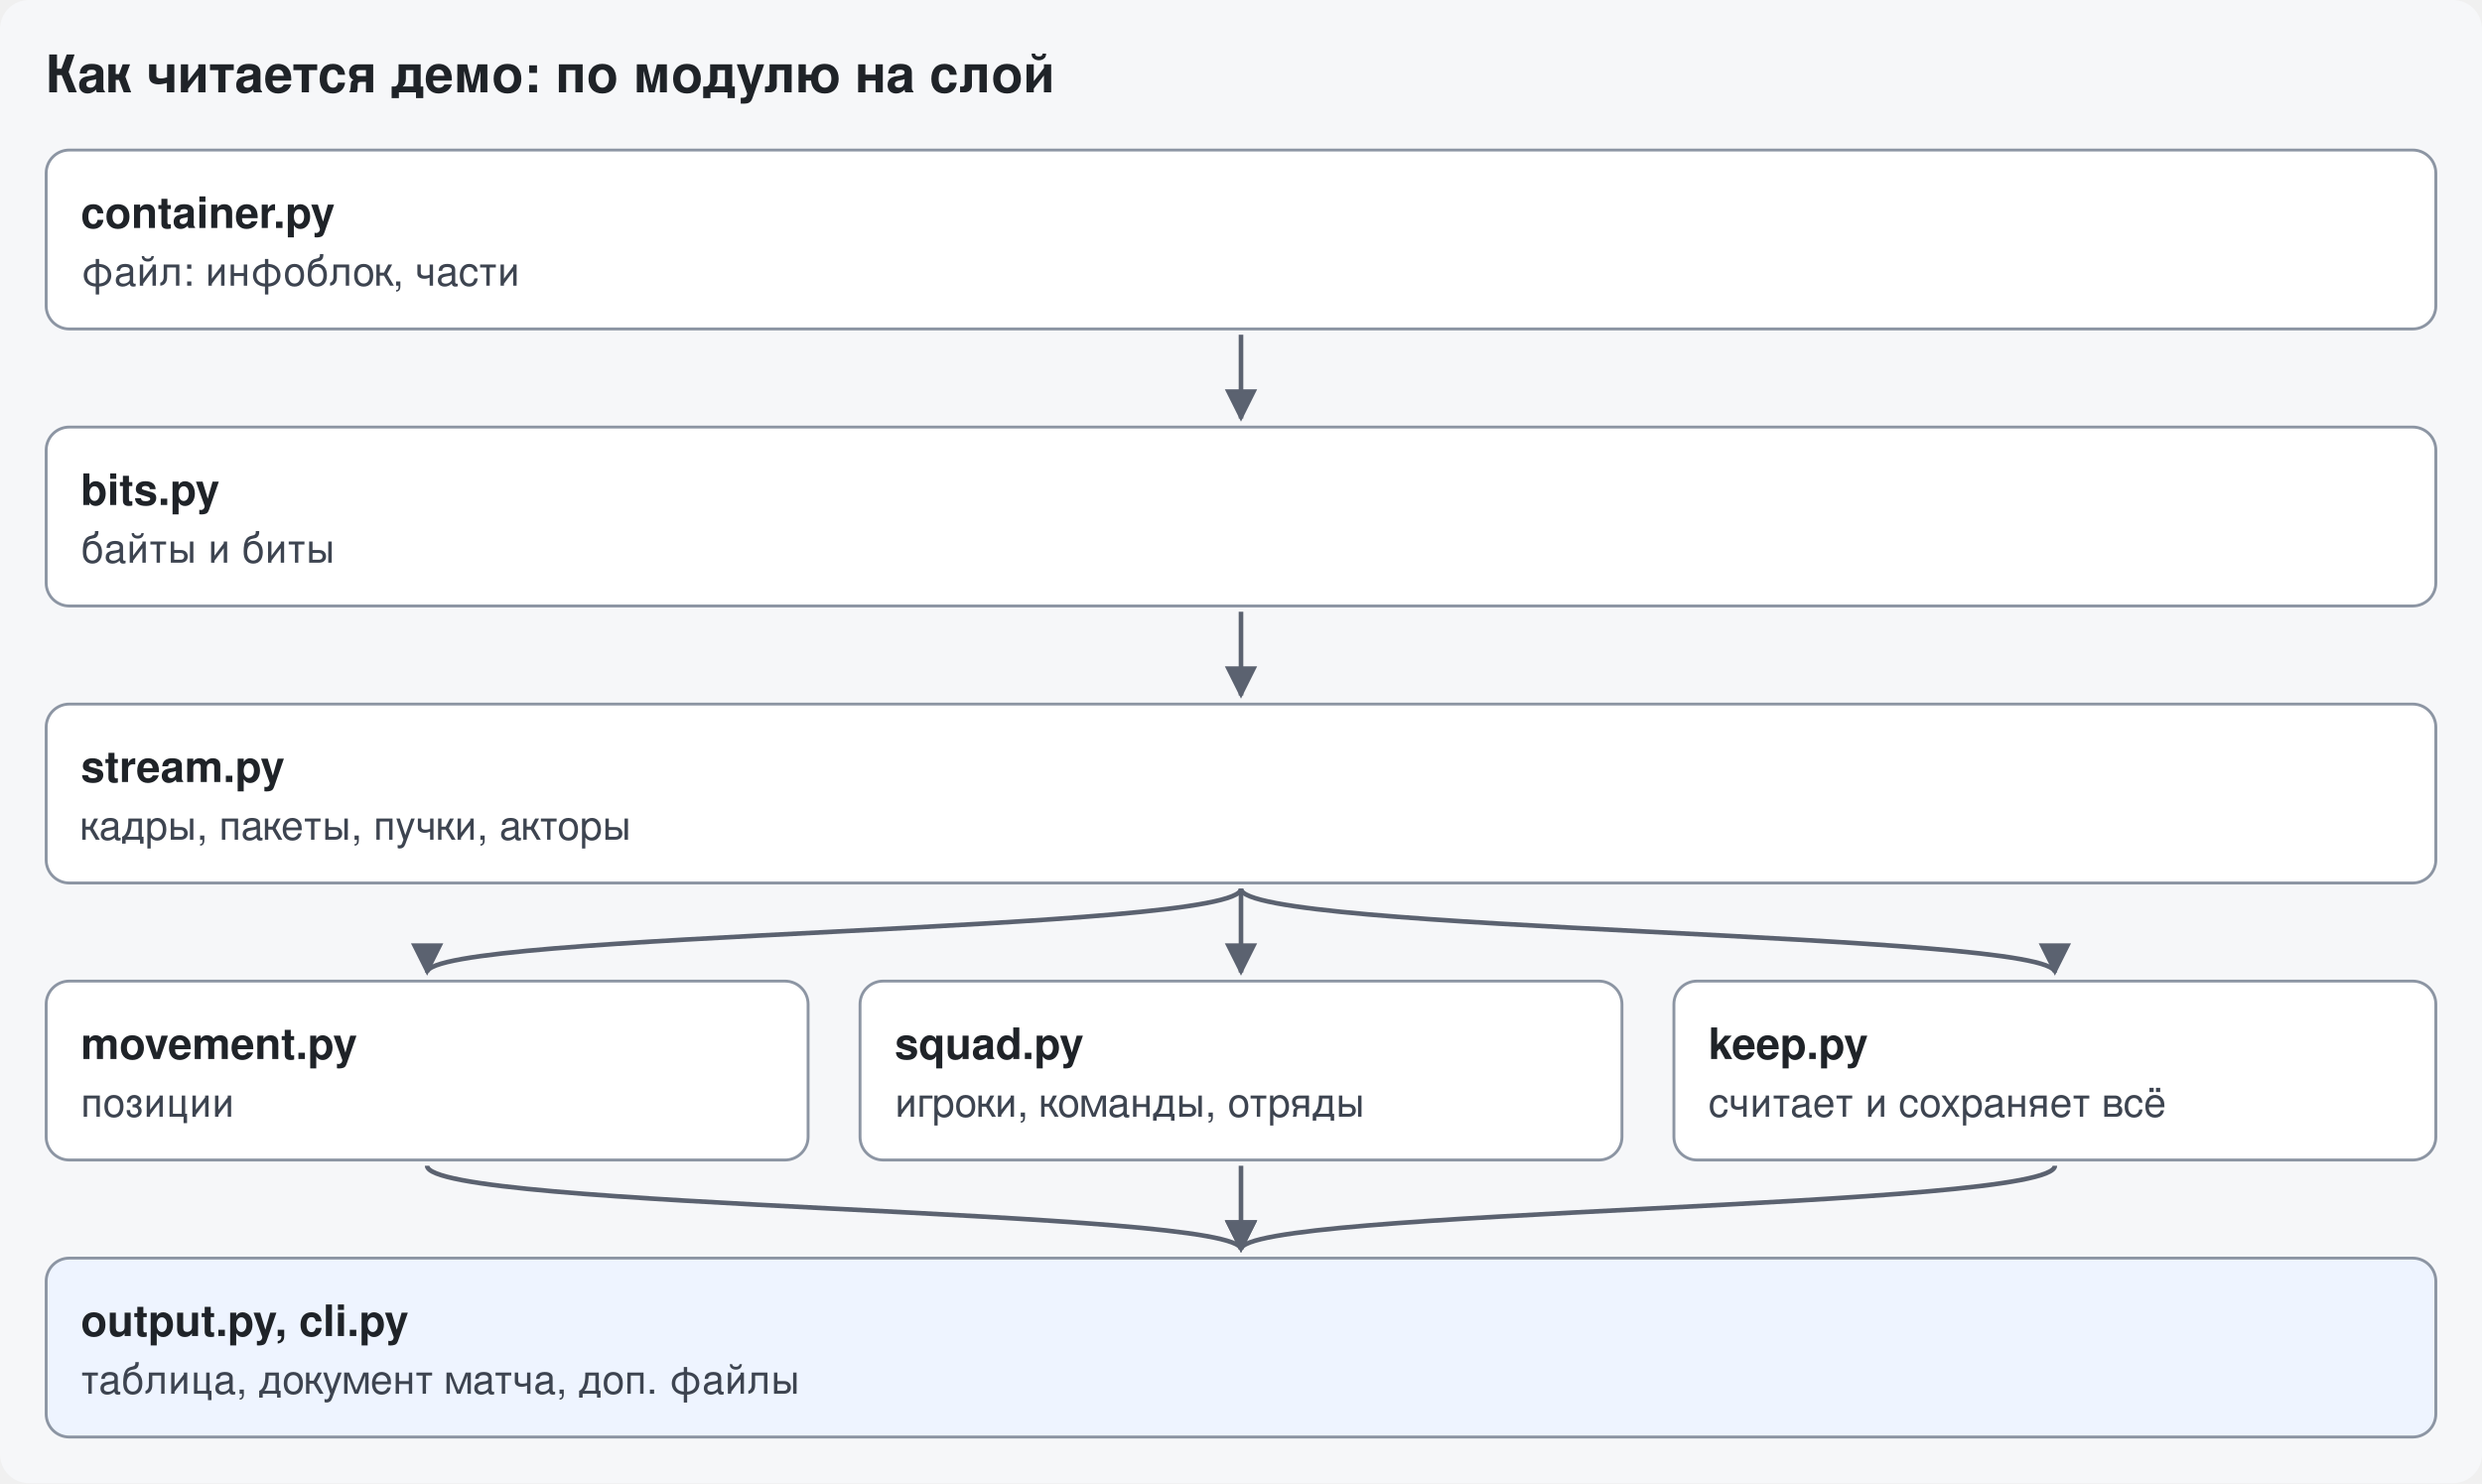
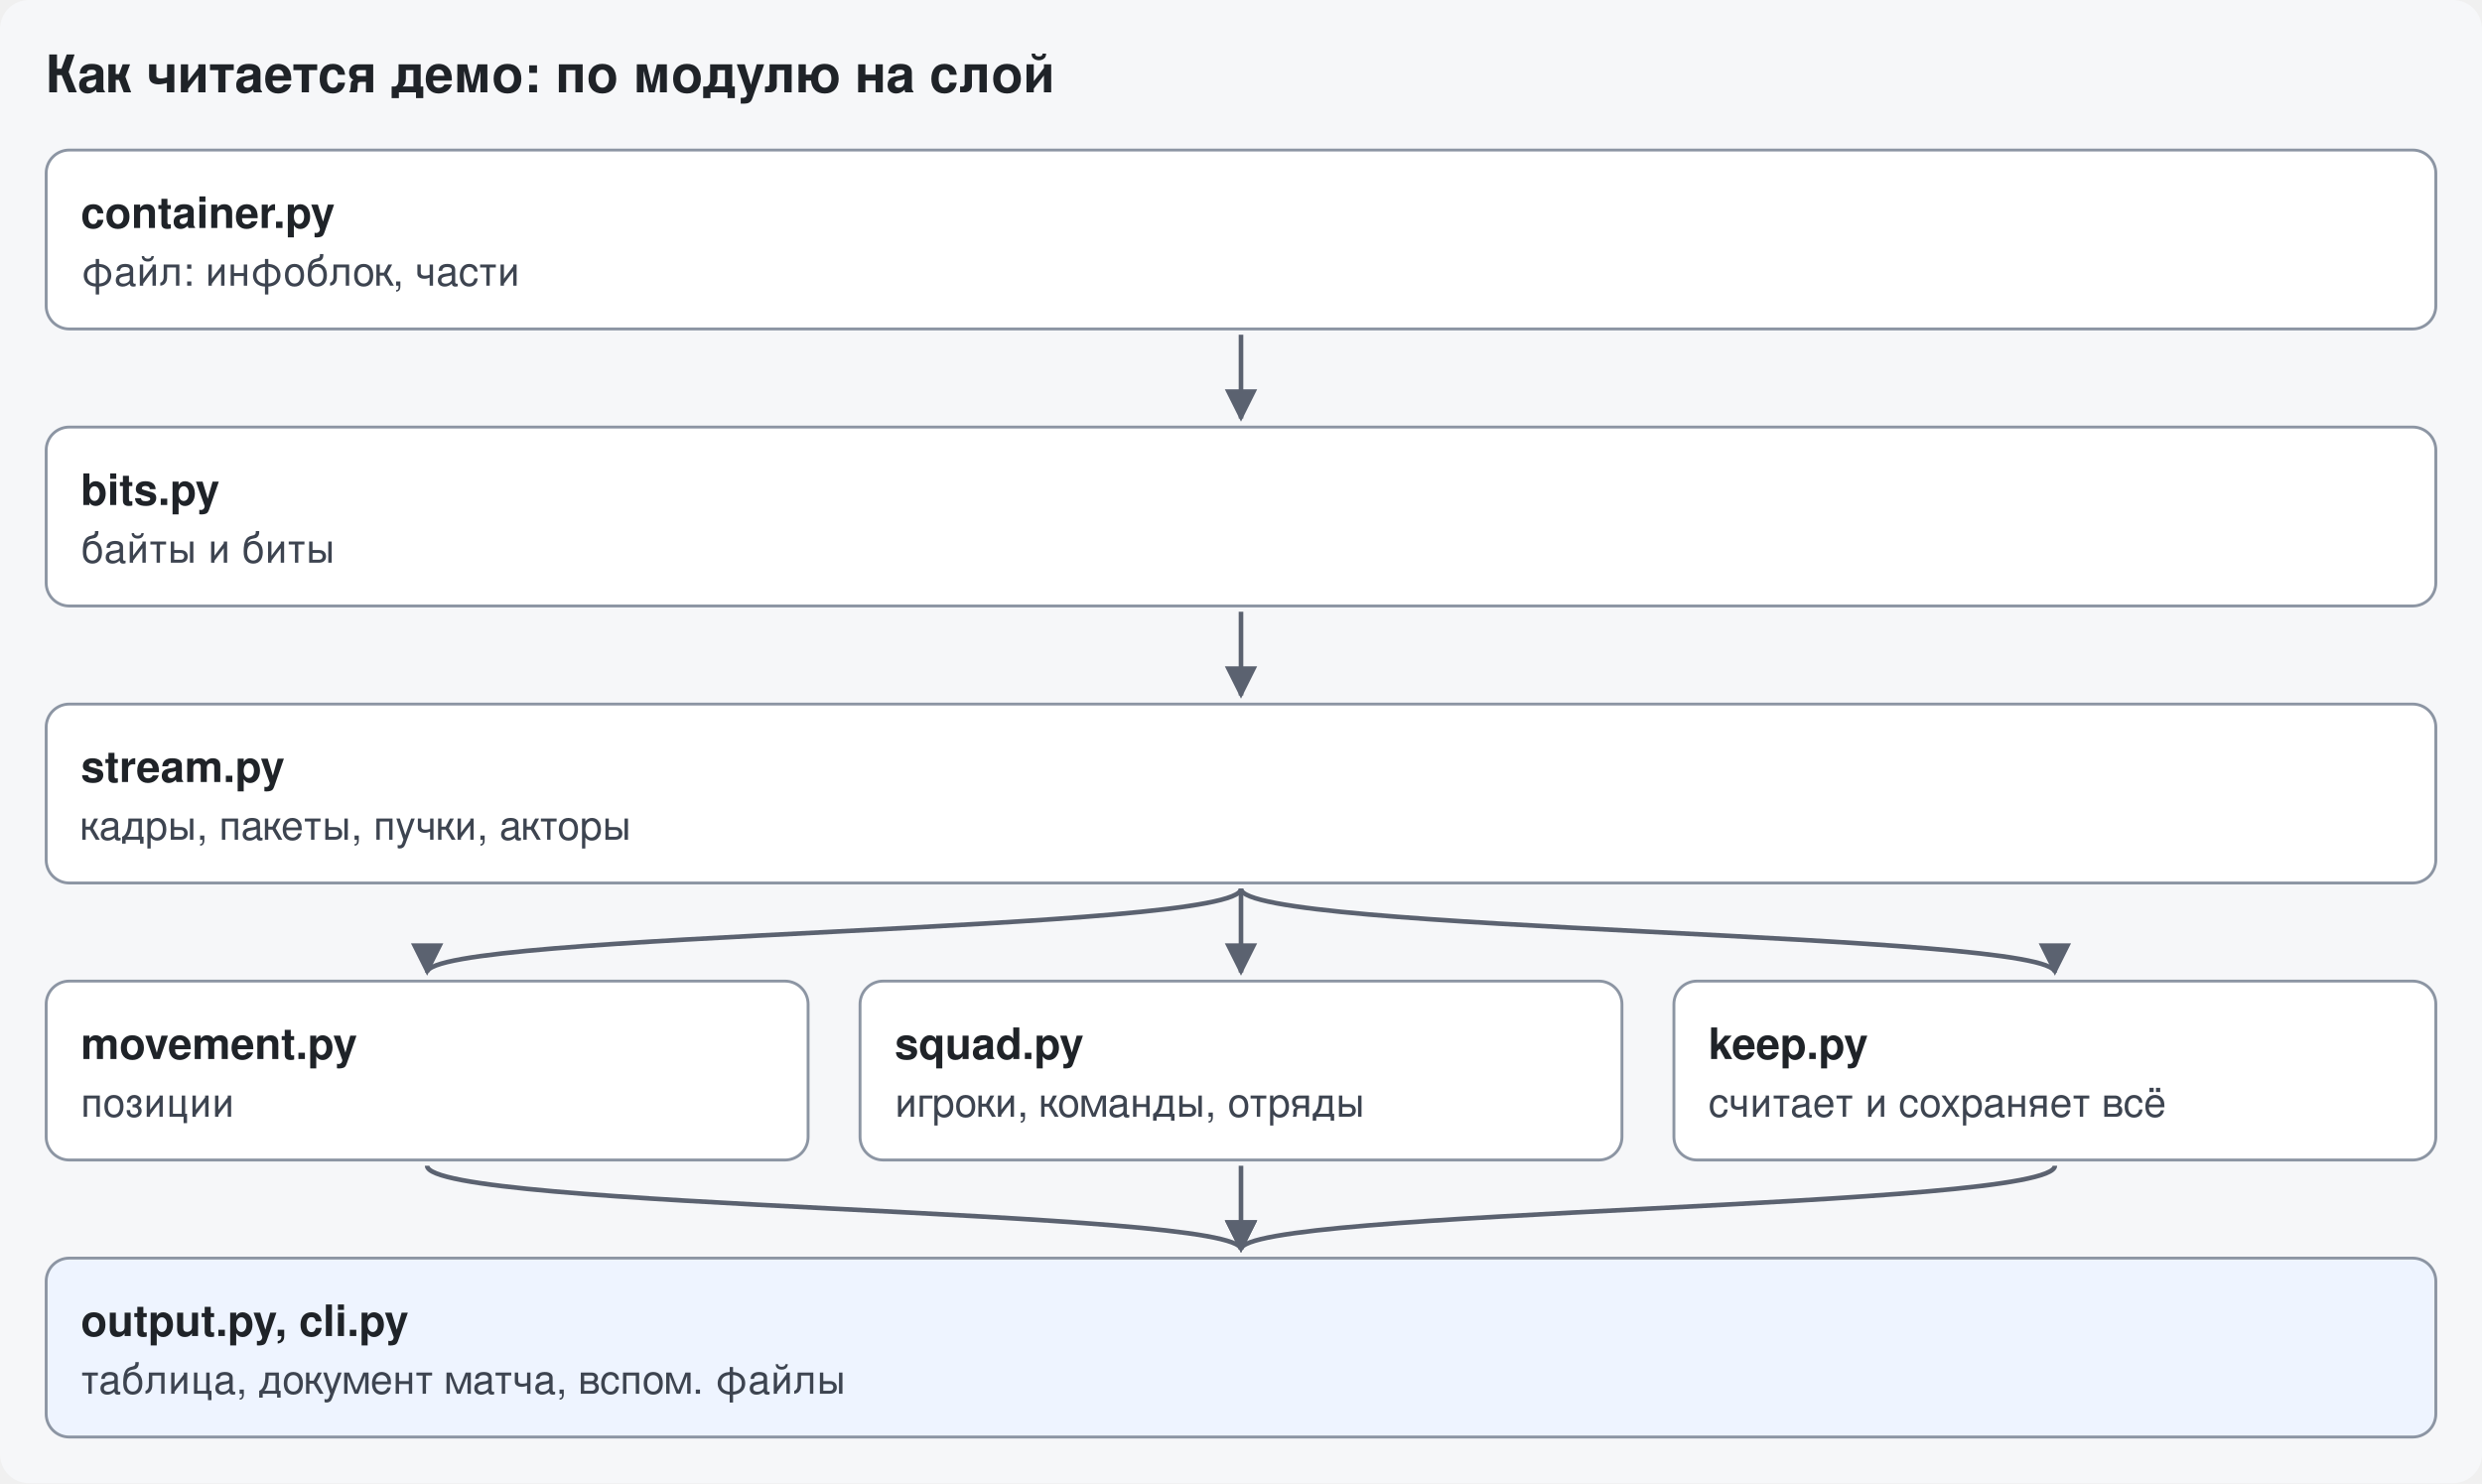
<svg xmlns="http://www.w3.org/2000/svg" width="860" height="514" viewBox="0 0 860 514" font-family="Segoe UI,Helvetica,Arial,sans-serif">
  <defs>
    <marker id="a" viewBox="0 0 10 10" refX="9" refY="5" markerWidth="7" markerHeight="7" orient="auto">
      <path d="M0,0L10,5L0,10z" fill="#5b6270" />
    </marker>
  </defs>
  <rect width="860" height="514" rx="10" fill="#f6f7f9" />
  <text x="16" y="32" font-size="18" fill="#1f2328" font-weight="600">Как читается демо: по модулю на слой</text>
  <rect x="16" y="52" width="828" height="62" rx="8" fill="#ffffff" stroke="#8c95a3" />
  <text x="28" y="79" font-size="15" fill="#1f2328" font-weight="600">container.py</text>
  <text x="28" y="99" font-size="14" fill="#3d4450">файл: инфоблок, части</text>
  <rect x="16" y="148" width="828" height="62" rx="8" fill="#ffffff" stroke="#8c95a3" />
  <text x="28" y="175" font-size="15" fill="#1f2328" font-weight="600">bits.py</text>
  <text x="28" y="195" font-size="14" fill="#3d4450">байты и биты</text>
  <path d="M430,116 C430,131.0 430,131.0 430,145" fill="none" stroke="#5b6270" stroke-width="1.6" marker-end="url(#a)" />
  <rect x="16" y="244" width="828" height="62" rx="8" fill="#ffffff" stroke="#8c95a3" />
  <text x="28" y="271" font-size="15" fill="#1f2328" font-weight="600">stream.py</text>
  <text x="28" y="291" font-size="14" fill="#3d4450">кадры, пакеты, пучки, акторы</text>
  <path d="M430,212 C430,227.0 430,227.0 430,241" fill="none" stroke="#5b6270" stroke-width="1.6" marker-end="url(#a)" />
  <rect x="16" y="340" width="264" height="62" rx="8" fill="#ffffff" stroke="#8c95a3" />
  <text x="28" y="367" font-size="15" fill="#1f2328" font-weight="600">movement.py</text>
  <text x="28" y="387" font-size="14" fill="#3d4450">позиции</text>
  <rect x="298" y="340" width="264" height="62" rx="8" fill="#ffffff" stroke="#8c95a3" />
  <text x="310" y="367" font-size="15" fill="#1f2328" font-weight="600">squad.py</text>
  <text x="310" y="387" font-size="14" fill="#3d4450">игроки, команды, отряды</text>
  <rect x="580" y="340" width="264" height="62" rx="8" fill="#ffffff" stroke="#8c95a3" />
  <text x="592" y="367" font-size="15" fill="#1f2328" font-weight="600">keep.py</text>
  <text x="592" y="387" font-size="14" fill="#3d4450">считает и сохраняет всё</text>
  <path d="M430,308 C430,323.0 148,323.0 148,337" fill="none" stroke="#5b6270" stroke-width="1.6" marker-end="url(#a)" />
  <path d="M430,308 C430,323.0 430,323.0 430,337" fill="none" stroke="#5b6270" stroke-width="1.6" marker-end="url(#a)" />
  <path d="M430,308 C430,323.0 712,323.0 712,337" fill="none" stroke="#5b6270" stroke-width="1.6" marker-end="url(#a)" />
  <rect x="16" y="436" width="828" height="62" rx="8" fill="#eef4ff" stroke="#8c95a3" />
  <text x="28" y="463" font-size="15" fill="#1f2328" font-weight="600">output.py, cli.py</text>
-   <text x="28" y="483" font-size="14" fill="#3d4450">таблица, документ матча, доп. файлы</text>
+   <text x="28" y="483" font-size="14" fill="#3d4450">таблица, документ матча, вспом. файлы</text>
  <path d="M148,404 C148,419.0 430,419.0 430,433" fill="none" stroke="#5b6270" stroke-width="1.6" marker-end="url(#a)" />
  <path d="M430,404 C430,419.0 430,419.0 430,433" fill="none" stroke="#5b6270" stroke-width="1.6" marker-end="url(#a)" />
  <path d="M712,404 C712,419.0 430,419.0 430,433" fill="none" stroke="#5b6270" stroke-width="1.6" marker-end="url(#a)" />
</svg>
